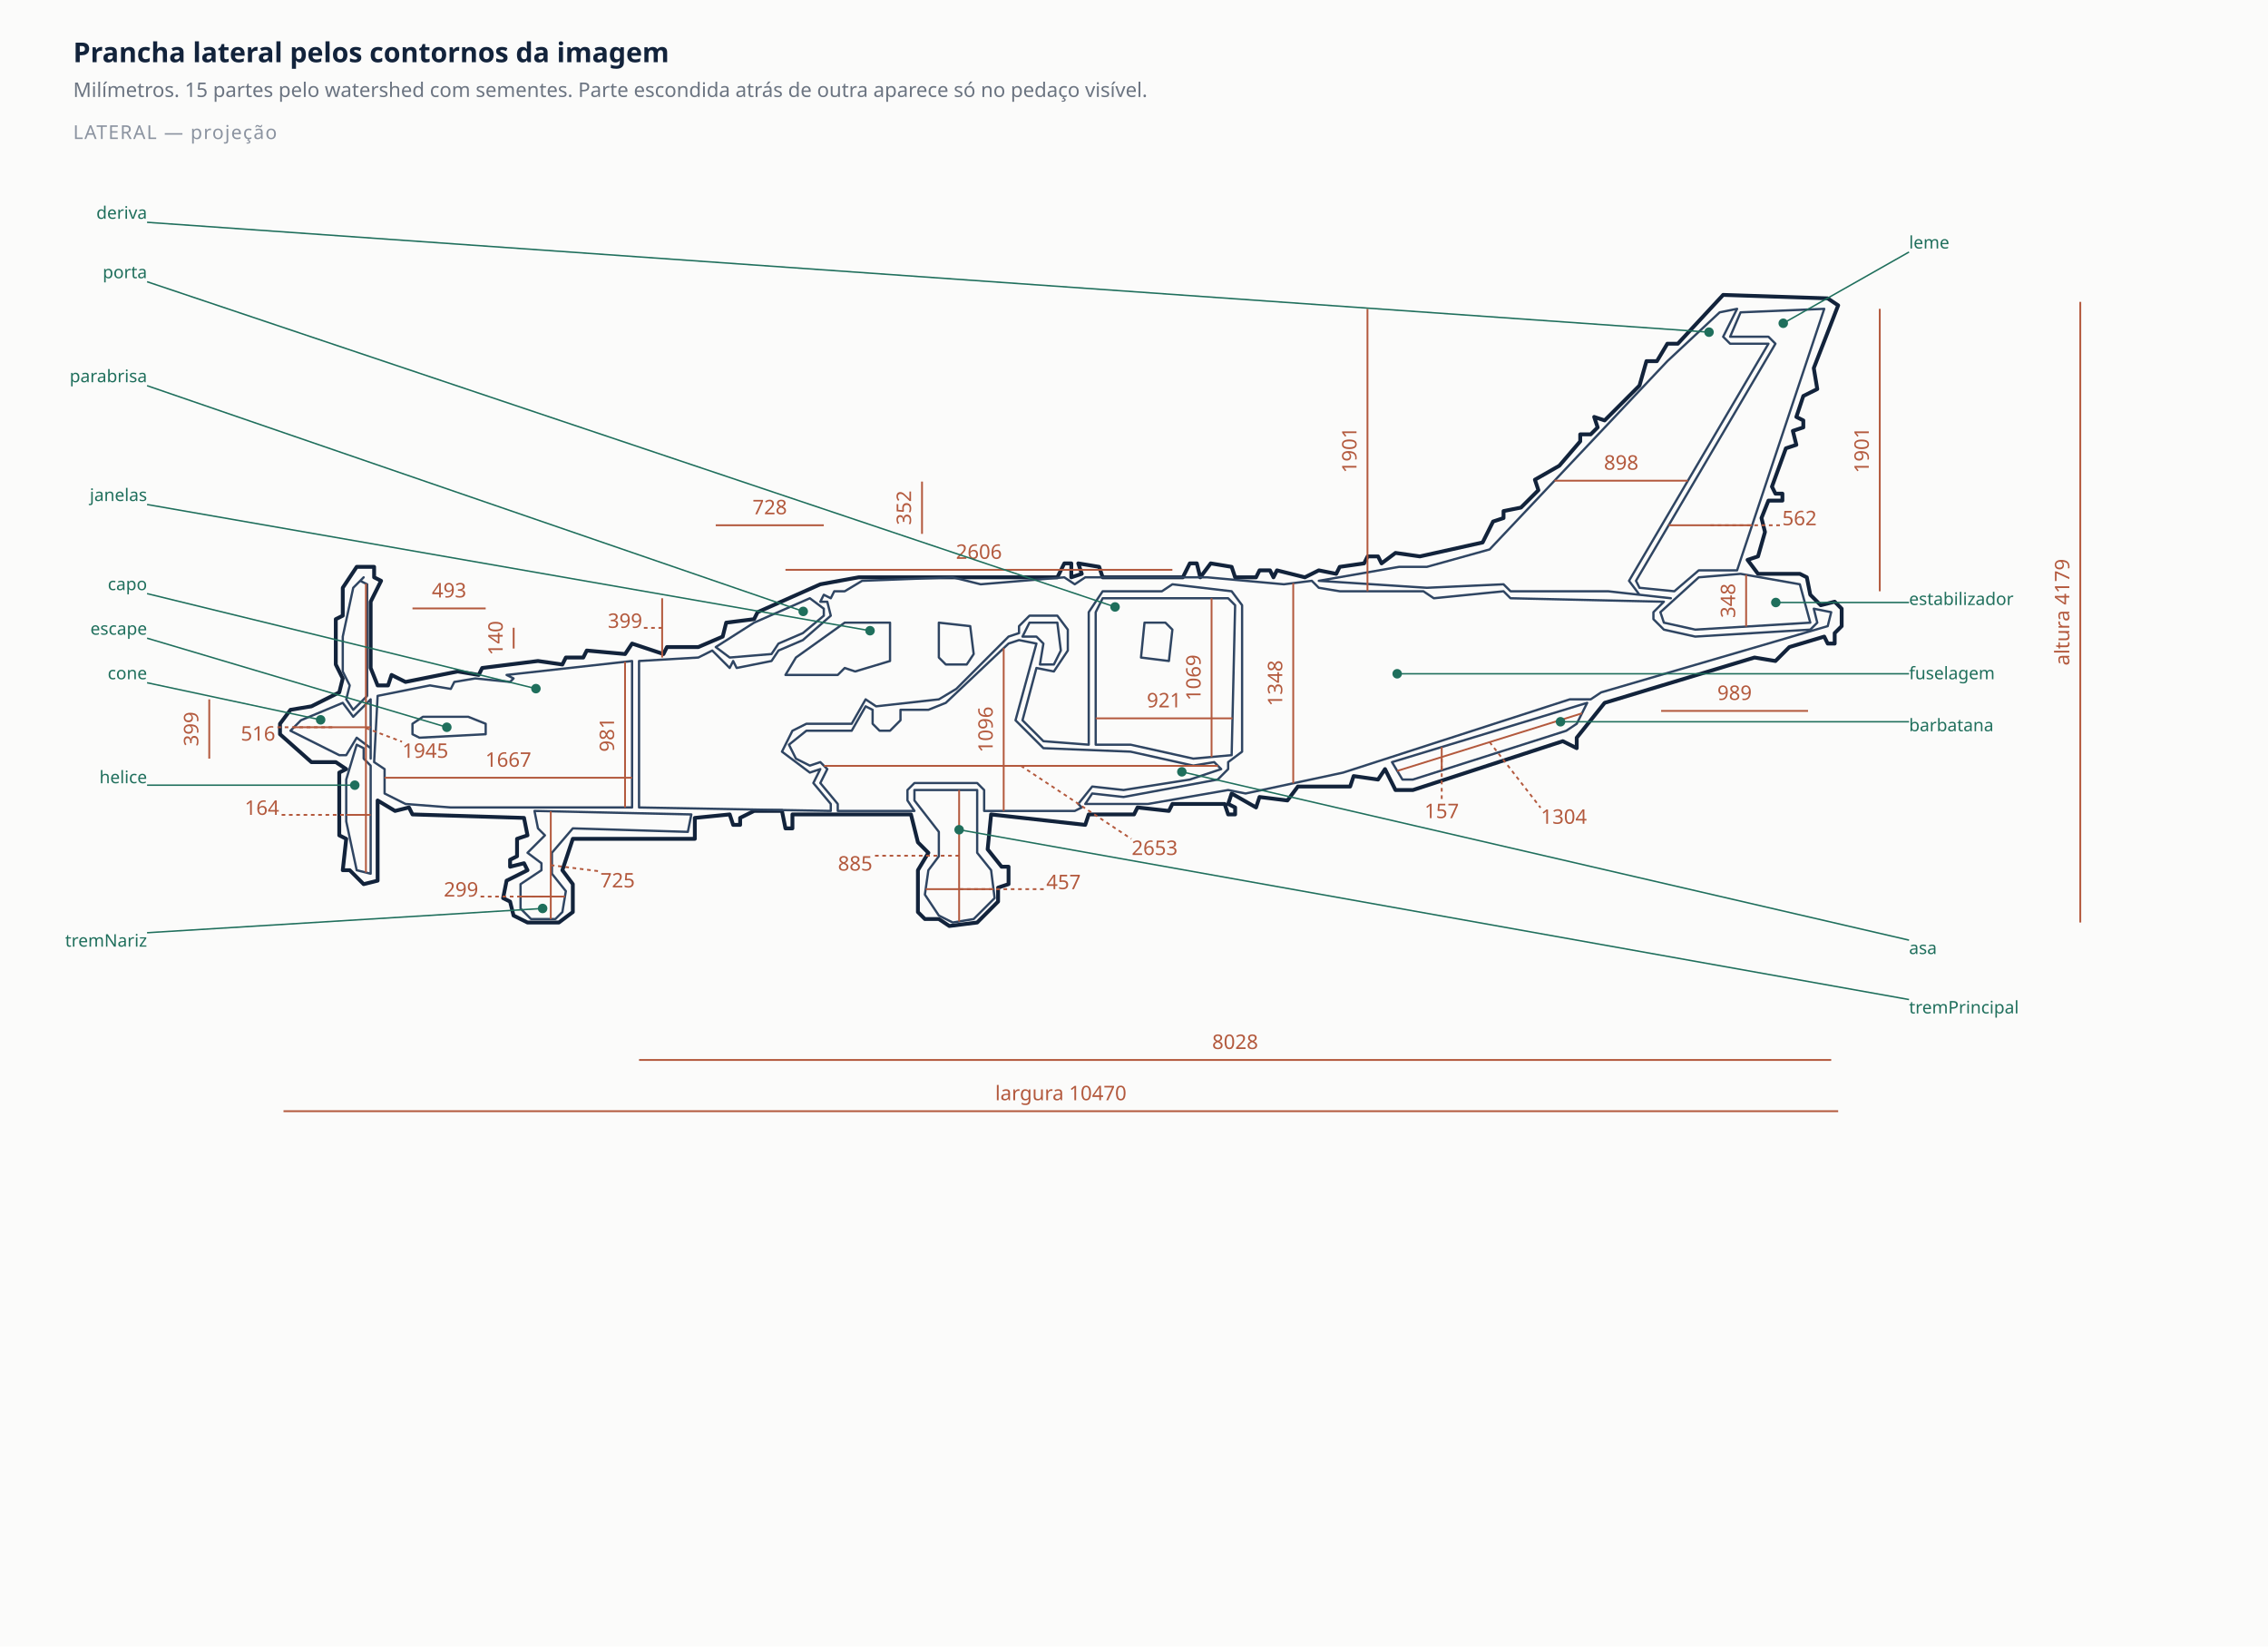
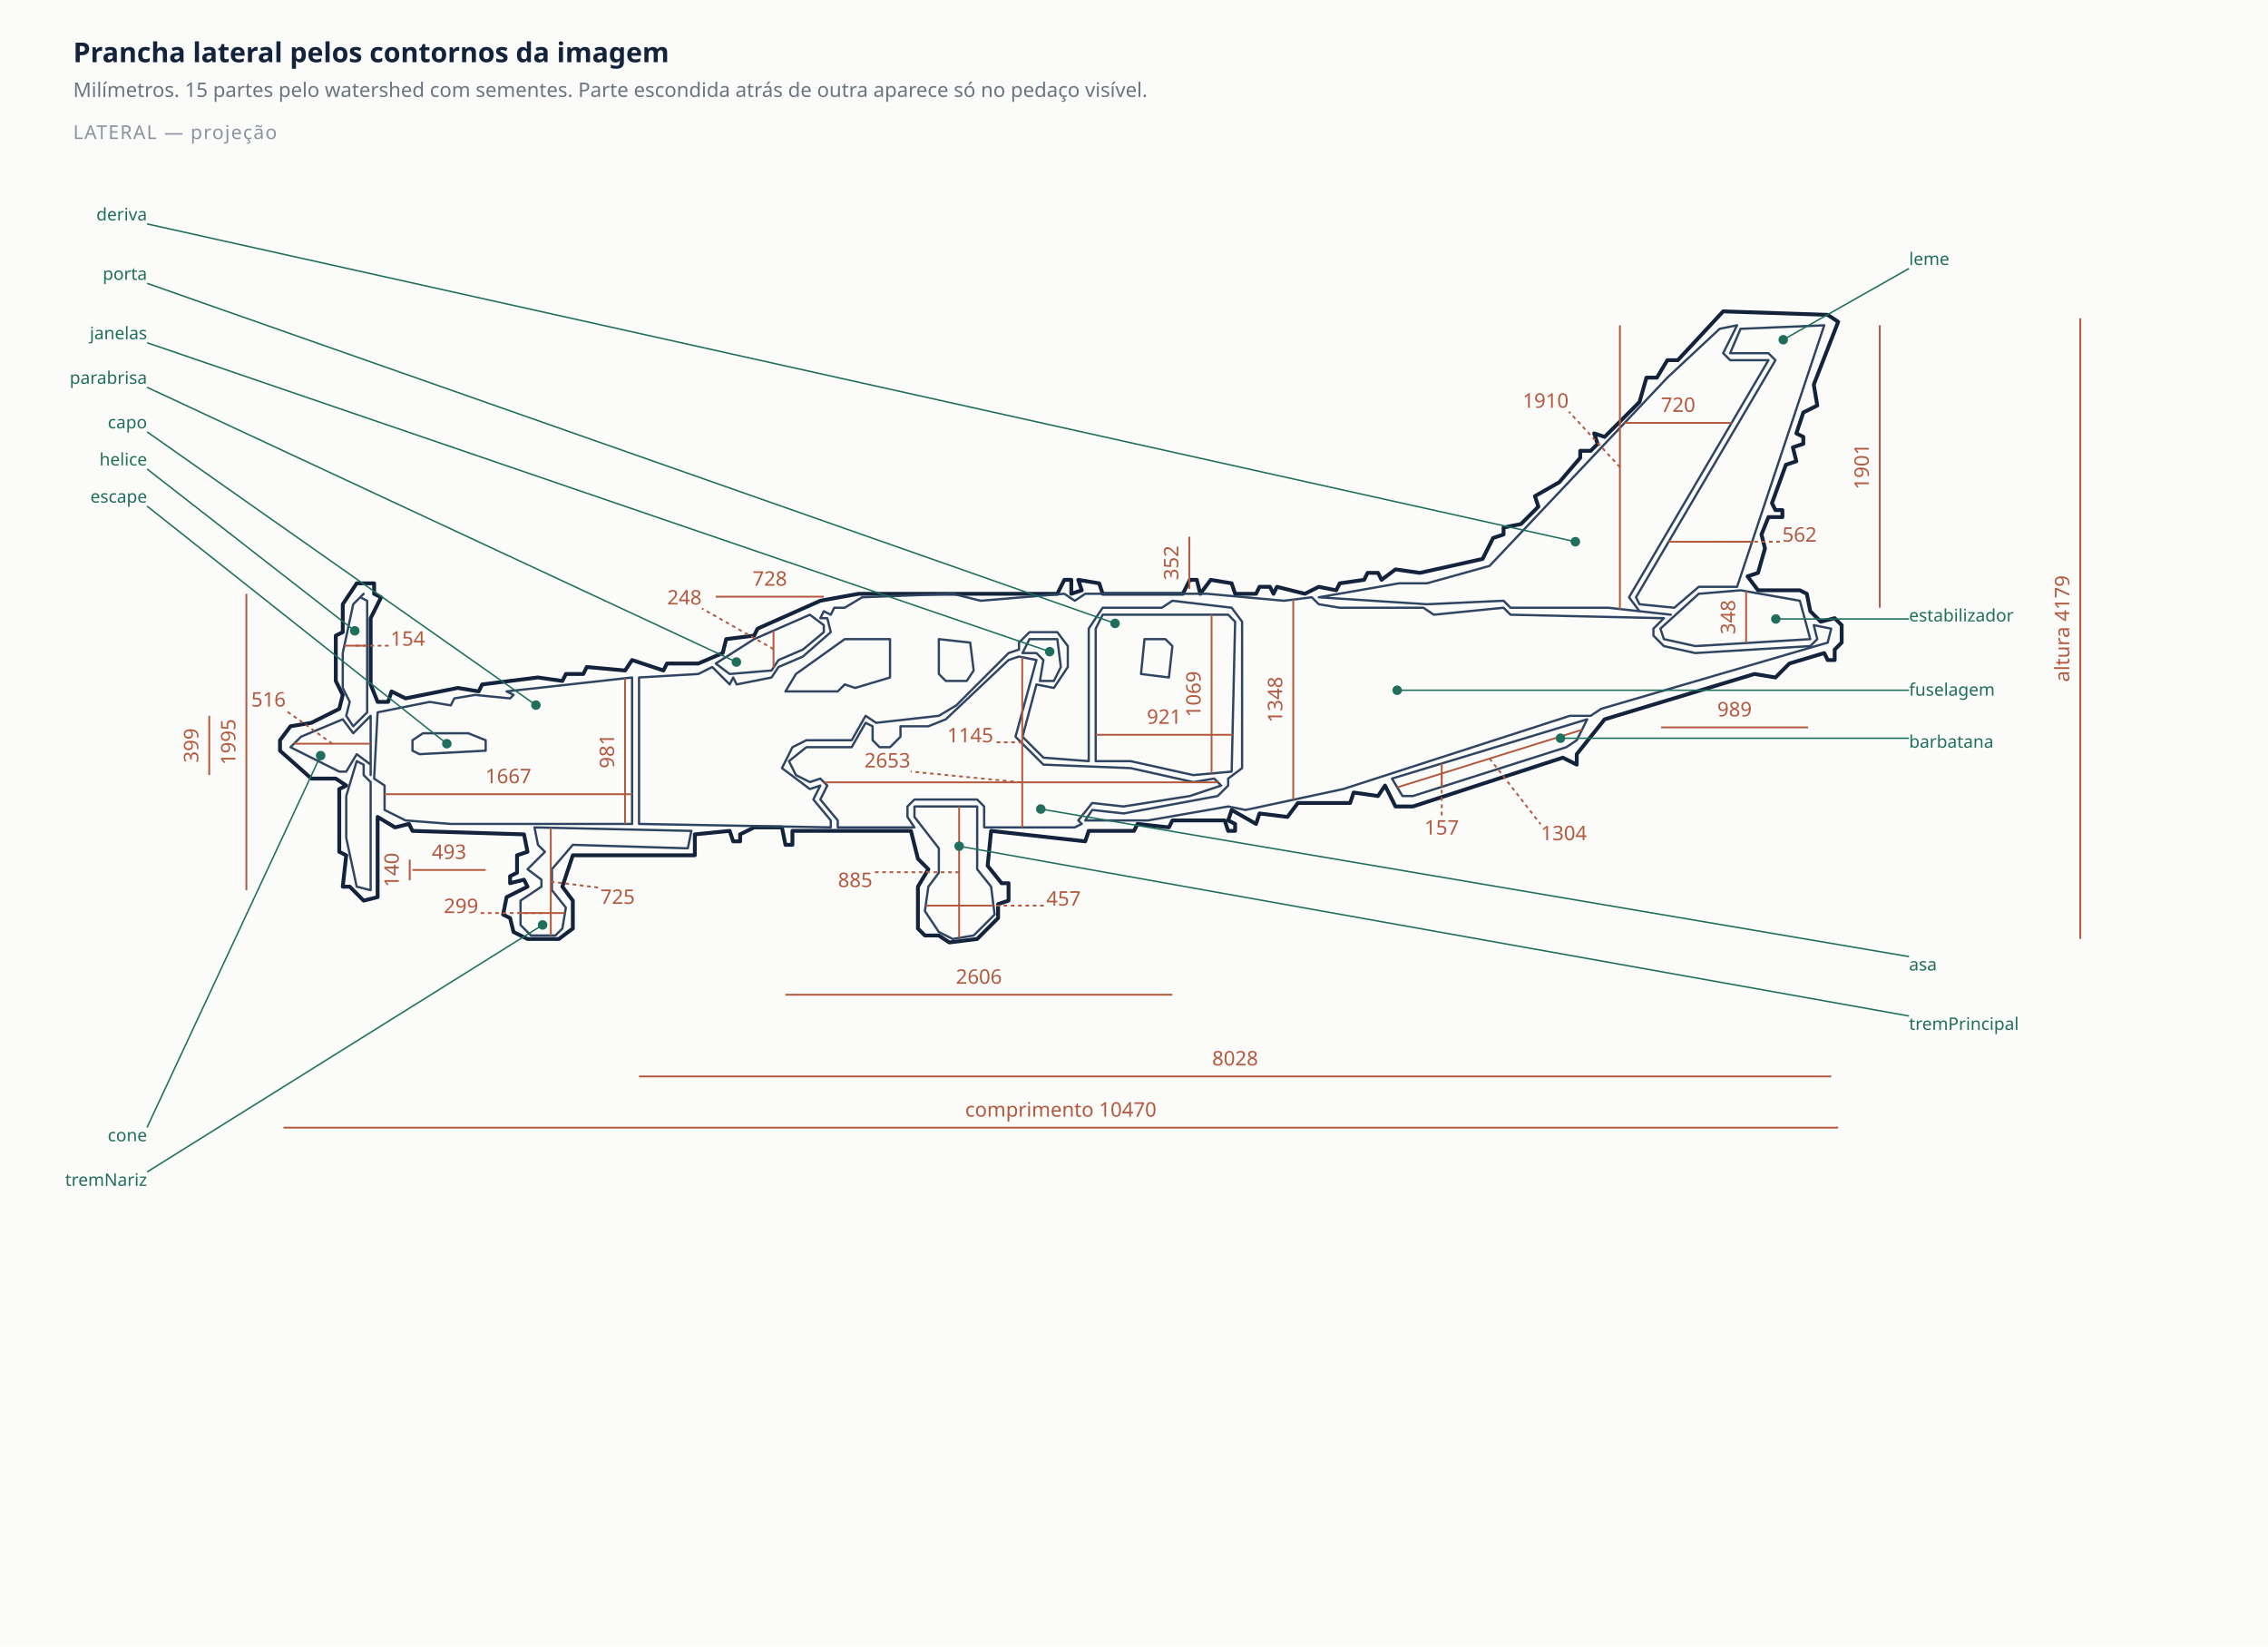
<svg xmlns="http://www.w3.org/2000/svg" viewBox="0 0 1240 900" width="1240" height="900" font-family="ui-sans-serif, system-ui, sans-serif">
  <rect width="1240" height="900" fill="#fbfbfa" />
  <style>
  .contorno{fill:none;stroke:#12233b;stroke-width:2.1;stroke-linejoin:round;stroke-linecap:round}
  .painel{fill:none;stroke:#2f4562;stroke-width:1.25;stroke-linejoin:round;stroke-linecap:round}
  .vidro{fill:none;stroke:#3d6b86;stroke-width:1.35;stroke-linejoin:round}
  .cromo{fill:none;stroke:#8a94a2;stroke-width:1.4;stroke-linejoin:round}
  .roda{fill:none;stroke:#8a94a2;stroke-width:1.6}
  .aro{fill:none;stroke:#c0c6cf;stroke-width:1.1}
  .eixo{fill:none;stroke:#c8ccd2;stroke-width:1;stroke-dasharray:9 4 2 4}
  .carater{fill:none;stroke:#b3593d;stroke-width:1.7;stroke-dasharray:6 3}
  .cota{stroke:#b3593d;stroke-width:1;fill:none}
  .cotat{fill:#b3593d;font-size:11px}
  .lm{fill:#1f6f5c}
  .lmt{fill:#1f6f5c;font-size:9.5px}
  .tit{fill:#12233b;font-size:15px;font-weight:600}
  .sub{fill:#6b7481;font-size:11px}
  .rot{fill:#8b93a0;font-size:10.5px;letter-spacing:.06em}
</style>
  <text x="40" y="34" class="tit">Prancha lateral pelos contornos da imagem</text>
  <text x="40" y="53" class="sub">Milímetros. 15 partes pelo watershed com sementes. Parte escondida atrás de outra aparece só no pedaço visível.</text>
  <text x="40" y="76" class="rot">LATERAL — projeção</text>
-   <path class="contorno" d="M 1005 166.91 L 999.28 163.09 L 942.11 161.19 L 917.33 187.87 L 911.61 187.87 L 905.9 197.4 L 900.18 197.4 L 896.37 210.74 L 877.31 229.8 L 871.59 227.89 L 873.5 233.61 L 869.69 237.42 L 863.97 237.42 L 863.97 241.23 L 852.53 254.57 L 839.19 262.2 L 841.1 267.92 L 831.57 277.44 L 822.04 279.35 L 822.04 283.16 L 816.32 285.07 L 810.61 296.5 L 776.3 304.13 L 762.96 302.22 L 755.34 307.94 L 753.43 304.13 L 747.71 304.13 L 745.81 307.94 L 732.47 309.84 L 730.56 313.65 L 721.03 311.75 L 713.41 315.56 L 698.16 311.75 L 696.26 315.56 L 694.35 311.75 L 688.63 311.75 L 686.73 315.56 L 675.29 315.56 L 673.39 309.84 L 661.95 307.94 L 656.23 315.56 L 654.33 307.94 L 650.52 307.94 L 646.7 315.56 L 602.87 315.56 L 600.96 309.84 L 589.53 307.94 L 591.44 313.65 L 585.72 315.56 L 585.72 307.94 L 581.91 307.94 L 578.09 315.56 L 469.46 315.56 L 448.5 319.37 L 414.19 334.62 L 412.29 338.43 L 397.04 340.34 L 395.13 347.96 L 381.79 353.68 L 364.64 353.68 L 362.74 357.49 L 345.58 351.77 L 341.77 357.49 L 320.81 355.58 L 318.9 359.4 L 309.37 359.4 L 307.47 363.21 L 294.13 361.3 L 263.63 365.11 L 261.73 368.92 L 250.29 367.02 L 221.7 372.74 L 214.08 368.92 L 212.17 374.64 L 206.46 374.64 L 202.65 365.11 L 202.65 328.9 L 208.36 317.47 L 204.55 315.56 L 204.55 309.84 L 195.02 309.84 L 187.4 321.28 L 187.4 336.53 L 183.59 338.43 L 183.59 363.21 L 187.4 370.83 L 185.49 378.45 L 170.25 386.08 L 158.81 387.98 L 153.09 395.61 L 153.09 401.32 L 170.25 416.57 L 183.59 416.57 L 189.3 420.38 L 185.49 422.29 L 185.49 456.59 L 189.3 458.5 L 187.4 475.65 L 191.21 475.65 L 198.83 483.27 L 206.46 481.37 L 206.46 437.53 L 215.99 443.25 L 223.61 441.35 L 225.52 445.16 L 286.5 447.06 L 288.41 456.59 L 282.69 458.5 L 282.69 468.03 L 278.88 469.93 L 278.88 473.75 L 286.5 471.84 L 288.41 475.65 L 276.97 481.37 L 275.07 490.9 L 278.88 492.8 L 280.78 500.43 L 288.41 504.24 L 305.56 504.24 L 313.18 498.52 L 313.18 483.27 L 307.47 475.65 L 313.18 458.5 L 379.89 458.5 L 379.89 447.06 L 398.95 445.16 L 400.85 450.87 L 404.66 450.87 L 404.66 447.06 L 412.29 443.25 L 427.53 443.25 L 429.44 452.78 L 433.25 452.78 L 433.25 445.16 L 498.05 445.16 L 501.86 460.4 L 507.58 466.12 L 501.86 475.65 L 501.86 498.52 L 505.67 502.33 L 513.3 502.33 L 519.01 506.14 L 534.26 504.24 L 545.69 492.8 L 545.69 485.18 L 551.41 483.27 L 551.41 473.75 L 547.6 473.75 L 539.98 464.22 L 541.88 445.16 L 593.34 450.87 L 595.25 445.16 L 620.02 445.16 L 621.93 441.35 L 639.08 443.25 L 640.99 439.44 L 669.57 439.44 L 671.48 445.16 L 675.29 445.16 L 675.29 441.35 L 671.48 439.44 L 673.39 433.72 L 686.73 441.35 L 688.63 435.63 L 703.88 437.53 L 709.6 429.91 L 738.18 429.91 L 740.09 424.19 L 753.43 426.1 L 757.24 420.38 L 762.96 431.82 L 772.49 431.82 L 854.44 405.13 L 862.06 408.95 L 862.06 403.23 L 877.31 384.17 L 959.26 359.4 L 970.7 361.3 L 978.32 353.68 L 997.38 347.96 L 999.28 351.77 L 1003.09 351.77 L 1003.09 346.05 L 1006.91 342.24 L 1006.91 332.71 L 1003.09 328.9 L 995.47 330.81 L 989.75 325.09 L 987.85 315.56 L 984.04 313.65 L 961.17 313.65 L 955.45 306.03 L 961.17 304.13 L 964.98 290.78 L 963.07 283.16 L 966.88 273.63 L 974.51 273.63 L 974.51 269.82 L 970.7 269.82 L 968.79 266.01 L 976.41 245.05 L 982.13 243.14 L 980.22 235.52 L 985.94 233.61 L 985.94 229.8 L 982.13 227.89 L 985.94 216.46 L 993.57 212.65 L 991.66 201.21 L 1005 166.91" />
-   <path class="painel" d="M 667.67 420.38 L 663.86 416.57 L 652.42 418.48 L 618.12 410.85 L 570.47 408.95 L 555.22 393.7 L 566.66 351.77 L 557.13 349.87 L 551.41 351.77 L 517.11 384.17 L 507.58 387.98 L 492.33 387.98 L 492.33 393.7 L 486.61 399.42 L 480.9 399.42 L 477.09 395.61 L 477.09 387.98 L 473.27 386.08 L 465.65 399.42 L 440.87 399.42 L 431.35 407.04 L 435.16 414.66 L 442.78 418.48 L 448.5 416.57 L 452.31 420.38 L 448.5 428 L 458.03 439.44 L 458.03 443.25 L 499.96 443.25 L 496.14 437.53 L 496.14 431.82 L 499.96 428 L 534.26 428 L 538.07 431.82 L 538.07 443.25 L 587.62 443.25 L 591.44 441.35 L 589.53 439.44 L 597.15 429.91 L 614.31 431.82 L 650.52 426.1 L 667.67 420.38" />
-   <path class="painel" d="M 867.78 384.17 L 761.05 416.57 L 766.77 426.1 L 772.49 426.1 L 856.35 399.42 L 862.06 395.61 L 867.78 384.17" />
-   <path class="painel" d="M 345.58 361.3 L 276.97 368.92 L 280.78 370.83 L 278.88 372.74 L 259.82 370.83 L 248.39 372.74 L 246.48 376.55 L 235.05 374.64 L 206.46 380.36 L 204.55 416.57 L 210.27 420.38 L 210.27 433.72 L 221.7 439.44 L 246.48 441.35 L 345.58 441.35 L 345.58 361.3" />
-   <path class="painel" d="M 202.65 382.26 L 193.12 391.79 L 187.4 384.17 L 164.53 393.7 L 158.81 399.42 L 185.49 412.76 L 189.3 412.76 L 195.02 403.23 L 202.65 408.95 L 202.65 414.66 L 202.65 382.26" />
-   <path class="painel" d="M 966.88 187.87 L 945.92 187.87 L 942.11 184.06 L 949.73 168.81 L 940.2 170.72 L 911.61 197.4 L 814.42 300.31 L 780.11 309.84 L 764.87 309.84 L 721.03 317.47 L 780.11 321.28 L 822.04 319.37 L 825.85 323.18 L 879.22 323.18 L 913.52 327 L 896.37 325.09 L 890.65 317.47 L 966.88 187.87" />
-   <path class="painel" d="M 225.52 395.61 L 225.52 401.32 L 229.33 403.23 L 265.54 401.32 L 265.54 395.61 L 256.01 391.79 L 231.23 391.79 L 225.52 395.61" />
-   <path class="painel" d="M 907.8 334.62 L 909.71 340.34 L 926.86 344.15 L 989.75 340.34 L 984.04 319.37 L 951.64 313.65 L 928.77 315.56 L 907.8 334.62" />
-   <path class="painel" d="M 349.39 441.35 L 454.22 443.25 L 454.22 439.44 L 444.69 428 L 448.5 420.38 L 442.78 422.29 L 427.53 410.85 L 433.25 399.42 L 440.87 395.61 L 465.65 395.61 L 473.27 382.26 L 478.99 386.08 L 513.3 382.26 L 522.83 376.55 L 551.41 347.96 L 557.13 346.05 L 557.13 342.24 L 562.85 336.53 L 578.09 336.53 L 583.81 344.15 L 583.81 355.58 L 576.19 367.02 L 566.66 365.11 L 559.04 393.7 L 570.47 405.13 L 595.25 407.04 L 595.25 334.62 L 602.87 323.18 L 635.27 323.18 L 640.99 319.37 L 673.39 323.18 L 679.1 330.81 L 679.1 410.85 L 671.48 416.57 L 671.48 420.38 L 665.76 426.1 L 614.31 435.63 L 597.15 433.72 L 593.34 439.44 L 627.65 439.44 L 671.48 431.82 L 681.01 433.72 L 734.37 422.29 L 858.25 382.26 L 869.69 382.26 L 875.4 378.45 L 999.28 342.24 L 1001.19 334.62 L 991.66 332.71 L 993.57 340.34 L 989.75 344.15 L 926.86 347.96 L 909.71 344.15 L 903.99 338.43 L 903.99 334.62 L 909.71 328.9 L 825.85 327 L 822.04 323.18 L 783.92 327 L 778.21 323.18 L 732.47 323.18 L 721.03 321.28 L 717.22 317.47 L 701.97 319.37 L 660.04 315.56 L 593.34 315.56 L 587.62 319.37 L 581.91 315.56 L 536.17 319.37 L 520.92 315.56 L 471.37 317.47 L 461.84 323.18 L 456.12 323.18 L 454.22 327 L 450.4 325.09 L 448.5 328.9 L 452.31 328.9 L 454.22 336.53 L 438.97 349.87 L 425.63 355.58 L 421.82 361.3 L 402.76 365.11 L 400.85 361.3 L 398.95 365.11 L 389.42 355.58 L 381.79 359.4 L 349.39 361.3 L 349.39 441.35" />
-   <path class="painel" d="M 195.02 407.04 L 189.3 426.1 L 189.3 448.97 L 195.02 475.65 L 202.65 477.56 L 202.65 418.48 L 198.83 414.66 L 198.83 408.95 L 195.02 407.04" />
-   <path class="painel" d="M 198.83 315.56 L 193.12 321.28 L 187.4 347.96 L 187.4 367.02 L 191.21 374.64 L 189.3 382.26 L 193.12 387.98 L 200.74 380.36 L 200.74 319.37 L 196.93 317.47 L 198.83 315.56" />
-   <path class="painel" d="M 486.61 340.34 L 461.84 340.34 L 435.16 359.4 L 429.44 368.92 L 458.03 368.92 L 461.84 365.11 L 467.56 367.02 L 486.61 361.3 L 486.61 340.34" />
-   <path class="painel" d="M 513.3 340.34 L 513.3 359.4 L 517.11 363.21 L 528.54 363.21 L 532.35 357.49 L 530.45 342.24 L 513.3 340.34" />
-   <path class="painel" d="M 625.74 340.34 L 623.83 359.4 L 639.08 361.3 L 640.99 344.15 L 637.17 340.34 L 625.74 340.34" />
-   <path class="painel" d="M 562.85 340.34 L 559.04 347.96 L 566.66 347.96 L 570.47 351.77 L 568.57 363.21 L 576.19 363.21 L 580 355.58 L 578.09 340.34 L 562.85 340.34" />
-   <path class="painel" d="M 997.38 168.81 L 951.64 170.72 L 945.92 184.06 L 966.88 184.06 L 970.7 187.87 L 894.46 317.47 L 896.37 321.28 L 915.43 323.18 L 928.77 311.75 L 949.73 311.75 L 997.38 168.81" />
-   <path class="painel" d="M 450.4 332.71 L 442.78 327 L 412.29 340.34 L 391.32 353.68 L 398.95 359.4 L 421.82 357.49 L 425.63 351.77 L 438.97 346.05 L 450.4 336.53 L 450.4 332.71" />
-   <path class="painel" d="M 602.87 327 L 599.06 334.62 L 599.06 407.04 L 618.12 407.04 L 652.42 414.66 L 673.39 412.76 L 675.29 330.81 L 671.48 327 L 602.87 327" />
-   <path class="painel" d="M 284.6 496.61 L 290.31 502.33 L 303.65 502.33 L 307.47 498.52 L 309.37 487.09 L 301.75 477.56 L 301.75 466.12 L 313.18 452.78 L 376.08 454.69 L 377.98 445.16 L 292.22 443.25 L 294.13 452.78 L 297.94 456.59 L 288.41 466.12 L 296.03 471.84 L 296.03 475.65 L 284.6 483.27 L 284.6 496.61" />
-   <path class="painel" d="M 499.96 431.82 L 499.96 437.53 L 513.3 454.69 L 513.3 468.03 L 507.58 475.65 L 505.67 488.99 L 513.3 500.43 L 520.92 504.24 L 532.35 502.33 L 543.79 490.9 L 541.88 475.65 L 534.26 466.12 L 534.26 431.82 L 499.96 431.82" />
-   <path class="cota" d="M 155 607.37 L 1005 607.37" />
-   <text x="580" y="601.37" class="cotat" text-anchor="middle">largura 10470</text>
-   <path class="cota" d="M 1137.37 504.24 L 1137.37 165" />
-   <text x="1131.37" y="334.62" class="cotat" text-anchor="middle" transform="rotate(-90 1131.37 334.62)">altura 4179</text>
-   <path class="cota" d="M 189.3 445.41 L 202.65 445.41" />
-   <text x="143.21" y="445.41" class="cotat" text-anchor="middle">164</text>
-   <path class="cota" stroke-dasharray="2 2" d="M 195.98 445.41 L 152.78 445.41" />
-   <path class="cota" d="M 200.06 476.91 L 200.06 319.03" />
-   <text x="232.53" y="414.21" class="cotat" text-anchor="middle">1945</text>
-   <path class="cota" stroke-dasharray="2 2" d="M 200.06 397.97 L 219.77 405.41" />
-   <path class="cota" d="M 160.72 397.51 L 202.65 397.51" />
-   <text x="141.09" y="404.82" class="cotat" text-anchor="middle">516</text>
-   <path class="cota" stroke-dasharray="2 2" d="M 181.68 397.51 L 150.66 397.51" />
-   <path class="cota" d="M 114.41 414.66 L 114.41 382.26" />
-   <text x="108.41" y="398.46" class="cotat" text-anchor="middle" transform="rotate(-90 108.41 398.46)">399</text>
-   <path class="cota" d="M 210.27 425.11 L 345.58 425.11" />
-   <text x="277.93" y="419.11" class="cotat" text-anchor="middle">1667</text>
-   <path class="cota" d="M 341.73 441.35 L 341.73 361.73" />
-   <text x="335.73" y="401.54" class="cotat" text-anchor="middle" transform="rotate(-90 335.73 401.54)">981</text>
-   <path class="cota" d="M 225.52 332.56 L 265.54 332.56" />
-   <text x="245.53" y="326.56" class="cotat" text-anchor="middle">493</text>
-   <path class="cota" d="M 280.84 354.48 L 280.84 343.12" />
-   <text x="274.84" y="348.8" class="cotat" text-anchor="middle" transform="rotate(-90 274.84 348.8)">140</text>
-   <path class="cota" d="M 391.32 287.1 L 450.4 287.1" />
-   <text x="420.86" y="281.1" class="cotat" text-anchor="middle">728</text>
-   <path class="cota" d="M 362.02 359.4 L 362.02 327" />
-   <text x="341.73" y="343.2" class="cotat" text-anchor="middle">399</text>
-   <path class="cota" stroke-dasharray="2 2" d="M 362.02 343.2 L 351.3 343.2" />
-   <path class="cota" d="M 429.44 311.46 L 640.99 311.46" />
-   <text x="535.21" y="305.46" class="cotat" text-anchor="middle">2606</text>
-   <path class="cota" d="M 504.1 291.81 L 504.1 263.23" />
-   <text x="498.1" y="277.52" class="cotat" text-anchor="middle" transform="rotate(-90 498.1 277.52)">352</text>
-   <path class="cota" d="M 599.06 392.64 L 673.85 392.64" />
-   <text x="636.46" y="386.64" class="cotat" text-anchor="middle">921</text>
-   <path class="cota" d="M 662.41 413.76 L 662.41 327" />
-   <text x="656.41" y="370.38" class="cotat" text-anchor="middle" transform="rotate(-90 656.41 370.38)">1069</text>
-   <path class="cota" d="M 349.39 579.37 L 1001.19 579.37" />
-   <text x="675.29" y="573.37" class="cotat" text-anchor="middle">8028</text>
-   <path class="cota" d="M 707.06 428.14 L 707.06 318.74" />
-   <text x="701.06" y="373.44" class="cotat" text-anchor="middle" transform="rotate(-90 701.06 373.44)">1348</text>
-   <path class="cota" d="M 450.55 418.62 L 665.91 418.62" />
-   <text x="631.29" y="467.33" class="cotat" text-anchor="middle">2653</text>
-   <path class="cota" stroke-dasharray="2 2" d="M 558.23 418.62 L 618.53 458.53" />
-   <path class="cota" d="M 548.75 443.25 L 548.75 354.29" />
-   <text x="542.75" y="398.77" class="cotat" text-anchor="middle" transform="rotate(-90 542.75 398.77)">1096</text>
-   <path class="cota" d="M 763.89 421.38 L 864.96 389.88" />
-   <text x="855.02" y="450.28" class="cotat" text-anchor="middle">1304</text>
-   <path class="cota" stroke-dasharray="2 2" d="M 814.43 405.63 L 842.26 441.48" />
-   <path class="cota" d="M 788.24 421.09 L 788.24 408.32" />
-   <text x="788.24" y="447.18" class="cotat" text-anchor="middle">157</text>
-   <path class="cota" stroke-dasharray="2 2" d="M 788.24 414.7 L 788.24 438.38" />
-   <path class="cota" d="M 908.2 388.58 L 988.52 388.58" />
-   <text x="948.36" y="382.58" class="cotat" text-anchor="middle">989</text>
-   <path class="cota" d="M 954.67 342.46 L 954.67 314.19" />
-   <text x="948.67" y="328.33" class="cotat" text-anchor="middle" transform="rotate(-90 948.67 328.33)">348</text>
-   <path class="cota" d="M 849.9 262.74 L 922.84 262.74" />
-   <text x="886.37" y="256.74" class="cotat" text-anchor="middle">898</text>
-   <path class="cota" d="M 747.65 323.15 L 747.65 168.81" />
-   <text x="741.65" y="245.98" class="cotat" text-anchor="middle" transform="rotate(-90 741.65 245.98)">1901</text>
-   <path class="cota" d="M 912.33 287.1 L 957.95 287.1" />
-   <text x="983.85" y="287.1" class="cotat" text-anchor="middle">562</text>
-   <path class="cota" stroke-dasharray="2 2" d="M 935.14 287.1 L 974.28 287.1" />
-   <path class="cota" d="M 1027.74 323.18 L 1027.74 168.81" />
-   <text x="1021.74" y="246" class="cotat" text-anchor="middle" transform="rotate(-90 1021.74 246)">1901</text>
-   <path class="cota" d="M 284.6 490.06 L 308.88 490.06" />
-   <text x="252.08" y="490.06" class="cotat" text-anchor="middle">299</text>
-   <path class="cota" stroke-dasharray="2 2" d="M 296.74 490.06 L 261.65 490.06" />
-   <path class="cota" d="M 301.13 502.33 L 301.13 443.45" />
-   <text x="337.67" y="485.07" class="cotat" text-anchor="middle">725</text>
-   <path class="cota" stroke-dasharray="2 2" d="M 301.13 472.89 L 328.1 476.27" />
-   <path class="cota" d="M 506.1 486 L 543.18 486" />
-   <text x="581.47" y="486" class="cotat" text-anchor="middle">457</text>
-   <path class="cota" stroke-dasharray="2 2" d="M 524.64 486 L 571.9 486" />
-   <path class="cota" d="M 524.39 503.66 L 524.39 431.82" />
-   <text x="467.56" y="475.86" class="cotat" text-anchor="middle">885</text>
-   <path class="cota" stroke-dasharray="2 2" d="M 524.39 467.74 L 477.13 467.74" />
-   <circle class="lm" cx="646.17" cy="421.87" r="2.6" />
-   <text class="lmt" x="1043.74" y="521.48">asa</text>
-   <path class="lm" stroke="#1f6f5c" stroke-width="0.8" fill="none" d="M 646.17 421.87 L 1043.74 513.88" />
-   <circle class="lm" cx="853.19" cy="394.51" r="2.6" />
-   <text class="lmt" x="1043.74" y="399.7">barbatana</text>
-   <path class="lm" stroke="#1f6f5c" stroke-width="0.8" fill="none" d="M 853.19 394.51 L 1043.74 394.51" />
-   <circle class="lm" cx="293.01" cy="376.4" r="2.6" />
-   <text class="lmt" x="80.41" y="322.57" text-anchor="end">capo</text>
-   <path class="lm" stroke="#1f6f5c" stroke-width="0.8" fill="none" d="M 293.01 376.4 L 80.41 324.47" />
-   <circle class="lm" cx="175.3" cy="393.45" r="2.6" />
-   <text class="lmt" x="80.41" y="371.28" text-anchor="end">cone</text>
-   <path class="lm" stroke="#1f6f5c" stroke-width="0.8" fill="none" d="M 175.3 393.45 L 80.41 373.18" />
-   <circle class="lm" cx="934.38" cy="181.56" r="2.6" />
-   <text class="lmt" x="80.41" y="119.61" text-anchor="end">deriva</text>
-   <path class="lm" stroke="#1f6f5c" stroke-width="0.8" fill="none" d="M 934.38 181.56 L 80.41 121.51" />
-   <circle class="lm" cx="244.3" cy="397.51" r="2.6" />
-   <text class="lmt" x="80.41" y="346.93" text-anchor="end">escape</text>
-   <path class="lm" stroke="#1f6f5c" stroke-width="0.8" fill="none" d="M 244.3 397.51 L 80.41 348.83" />
-   <circle class="lm" cx="970.91" cy="329.32" r="2.6" />
-   <text class="lmt" x="1043.74" y="330.69">estabilizador</text>
-   <path class="lm" stroke="#1f6f5c" stroke-width="0.8" fill="none" d="M 970.91 329.32 L 1043.74 329.32" />
-   <circle class="lm" cx="763.89" cy="368.28" r="2.6" />
-   <text class="lmt" x="1043.74" y="371.28">fuselagem</text>
-   <path class="lm" stroke="#1f6f5c" stroke-width="0.8" fill="none" d="M 763.89 368.28 L 1043.74 368.28" />
-   <circle class="lm" cx="193.97" cy="429.17" r="2.6" />
-   <text class="lmt" x="80.41" y="428.11" text-anchor="end">helice</text>
-   <path class="lm" stroke="#1f6f5c" stroke-width="0.8" fill="none" d="M 193.97 429.17 L 80.41 429.17" />
-   <circle class="lm" cx="475.68" cy="344.74" r="2.6" />
-   <text class="lmt" x="80.41" y="273.86" text-anchor="end">janelas</text>
-   <path class="lm" stroke="#1f6f5c" stroke-width="0.8" fill="none" d="M 475.68 344.74 L 80.41 275.76" />
-   <circle class="lm" cx="974.97" cy="176.69" r="2.6" />
-   <text class="lmt" x="1043.74" y="135.85">leme</text>
-   <path class="lm" stroke="#1f6f5c" stroke-width="0.8" fill="none" d="M 974.97 176.69 L 1043.74 137.75" />
-   <circle class="lm" cx="439.15" cy="334.19" r="2.6" />
-   <text class="lmt" x="80.41" y="208.91" text-anchor="end">parabrisa</text>
-   <path class="lm" stroke="#1f6f5c" stroke-width="0.8" fill="none" d="M 439.15 334.19 L 80.41 210.81" />
-   <circle class="lm" cx="609.64" cy="331.75" r="2.6" />
-   <text class="lmt" x="80.41" y="152.09" text-anchor="end">porta</text>
-   <path class="lm" stroke="#1f6f5c" stroke-width="0.8" fill="none" d="M 609.64 331.75 L 80.41 153.99" />
-   <circle class="lm" cx="296.67" cy="496.56" r="2.6" />
-   <text class="lmt" x="80.41" y="517.42" text-anchor="end">tremNariz</text>
-   <path class="lm" stroke="#1f6f5c" stroke-width="0.8" fill="none" d="M 296.67 496.56 L 80.41 509.82" />
-   <circle class="lm" cx="524.39" cy="453.53" r="2.6" />
-   <text class="lmt" x="1043.74" y="553.95">tremPrincipal</text>
-   <path class="lm" stroke="#1f6f5c" stroke-width="0.8" fill="none" d="M 524.39 453.53 L 1043.74 546.35" />
+   <path class="contorno" d="M 1005 175.91 L 999.28 172.09 L 942.11 170.19 L 917.33 196.87 L 911.61 196.87 L 905.9 206.4 L 900.18 206.4 L 896.37 219.74 L 877.31 238.8 L 871.59 236.89 L 873.5 242.61 L 869.69 246.42 L 863.97 246.42 L 863.97 250.23 L 852.53 263.57 L 839.19 271.2 L 841.1 276.92 L 831.57 286.44 L 822.04 288.35 L 822.04 292.16 L 816.32 294.07 L 810.61 305.5 L 776.3 313.13 L 762.96 311.22 L 755.34 316.94 L 753.43 313.13 L 747.71 313.13 L 745.81 316.94 L 732.47 318.84 L 730.56 322.65 L 721.03 320.75 L 713.41 324.56 L 698.16 320.75 L 696.26 324.56 L 694.35 320.75 L 688.63 320.75 L 686.73 324.56 L 675.29 324.56 L 673.39 318.84 L 661.95 316.94 L 656.23 324.56 L 654.33 316.94 L 650.52 316.94 L 646.7 324.56 L 602.87 324.56 L 600.96 318.84 L 589.53 316.94 L 591.44 322.65 L 585.72 324.56 L 585.72 316.94 L 581.91 316.94 L 578.09 324.56 L 469.46 324.56 L 448.5 328.37 L 414.19 343.62 L 412.29 347.43 L 397.04 349.34 L 395.13 356.96 L 381.79 362.68 L 364.64 362.68 L 362.74 366.49 L 345.58 360.77 L 341.77 366.49 L 320.81 364.58 L 318.9 368.4 L 309.37 368.4 L 307.47 372.21 L 294.13 370.3 L 263.63 374.11 L 261.73 377.92 L 250.29 376.02 L 221.7 381.74 L 214.08 377.92 L 212.17 383.64 L 206.46 383.64 L 202.65 374.11 L 202.65 337.9 L 208.36 326.47 L 204.55 324.56 L 204.55 318.84 L 195.02 318.84 L 187.4 330.28 L 187.4 345.53 L 183.59 347.43 L 183.59 372.21 L 187.4 379.83 L 185.49 387.45 L 170.25 395.08 L 158.81 396.98 L 153.09 404.61 L 153.09 410.32 L 170.25 425.57 L 183.59 425.57 L 189.3 429.38 L 185.49 431.29 L 185.49 465.59 L 189.3 467.5 L 187.4 484.65 L 191.21 484.65 L 198.83 492.27 L 206.46 490.37 L 206.46 446.53 L 215.99 452.25 L 223.61 450.35 L 225.52 454.16 L 286.5 456.06 L 288.41 465.59 L 282.69 467.5 L 282.69 477.03 L 278.88 478.93 L 278.88 482.75 L 286.5 480.84 L 288.41 484.65 L 276.97 490.37 L 275.07 499.9 L 278.88 501.8 L 280.78 509.43 L 288.41 513.24 L 305.56 513.24 L 313.18 507.52 L 313.18 492.27 L 307.47 484.65 L 313.18 467.5 L 379.89 467.5 L 379.89 456.06 L 398.95 454.16 L 400.85 459.87 L 404.66 459.87 L 404.66 456.06 L 412.29 452.25 L 427.53 452.25 L 429.44 461.78 L 433.25 461.78 L 433.25 454.16 L 498.05 454.16 L 501.86 469.4 L 507.58 475.12 L 501.86 484.65 L 501.86 507.52 L 505.67 511.33 L 513.3 511.33 L 519.01 515.14 L 534.26 513.24 L 545.69 501.8 L 545.69 494.18 L 551.41 492.27 L 551.41 482.75 L 547.6 482.75 L 539.98 473.22 L 541.88 454.16 L 593.34 459.87 L 595.25 454.16 L 620.02 454.16 L 621.93 450.35 L 639.08 452.25 L 640.99 448.44 L 669.57 448.44 L 671.48 454.16 L 675.29 454.16 L 675.29 450.35 L 671.48 448.44 L 673.39 442.72 L 686.73 450.35 L 688.63 444.63 L 703.88 446.53 L 709.6 438.91 L 738.18 438.91 L 740.09 433.19 L 753.43 435.1 L 757.24 429.38 L 762.96 440.82 L 772.49 440.82 L 854.44 414.13 L 862.06 417.95 L 862.06 412.23 L 877.31 393.17 L 959.26 368.4 L 970.7 370.3 L 978.32 362.68 L 997.38 356.96 L 999.28 360.77 L 1003.09 360.77 L 1003.09 355.05 L 1006.91 351.24 L 1006.91 341.71 L 1003.09 337.9 L 995.47 339.81 L 989.75 334.09 L 987.85 324.56 L 984.04 322.65 L 961.17 322.65 L 955.45 315.03 L 961.17 313.13 L 964.98 299.78 L 963.07 292.16 L 966.88 282.63 L 974.51 282.63 L 974.51 278.82 L 970.7 278.82 L 968.79 275.01 L 976.41 254.05 L 982.13 252.14 L 980.22 244.52 L 985.94 242.61 L 985.94 238.8 L 982.13 236.89 L 985.94 225.46 L 993.57 221.65 L 991.66 210.21 L 1005 175.91" />
+   <path class="painel" d="M 667.67 429.38 L 663.86 425.57 L 652.42 427.48 L 618.12 419.85 L 570.47 417.95 L 555.22 402.7 L 566.66 360.77 L 557.13 358.87 L 551.41 360.77 L 517.11 393.17 L 507.58 396.98 L 492.33 396.98 L 492.33 402.7 L 486.61 408.42 L 480.9 408.42 L 477.09 404.61 L 477.09 396.98 L 473.27 395.08 L 465.65 408.42 L 440.87 408.42 L 431.35 416.04 L 435.16 423.66 L 442.78 427.48 L 448.5 425.57 L 452.31 429.38 L 448.5 437 L 458.03 448.44 L 458.03 452.25 L 499.96 452.25 L 496.14 446.53 L 496.14 440.82 L 499.96 437 L 534.26 437 L 538.07 440.82 L 538.07 452.25 L 587.62 452.25 L 591.44 450.35 L 589.53 448.44 L 597.15 438.91 L 614.31 440.82 L 650.52 435.1 L 667.67 429.38" />
+   <path class="painel" d="M 867.78 393.17 L 761.05 425.57 L 766.77 435.1 L 772.49 435.1 L 856.35 408.42 L 862.06 404.61 L 867.78 393.17" />
+   <path class="painel" d="M 345.58 370.3 L 276.97 377.92 L 280.78 379.83 L 278.88 381.74 L 259.82 379.83 L 248.39 381.74 L 246.48 385.55 L 235.05 383.64 L 206.46 389.36 L 204.55 425.57 L 210.27 429.38 L 210.27 442.72 L 221.7 448.44 L 246.48 450.35 L 345.58 450.35 L 345.58 370.3" />
+   <path class="painel" d="M 202.65 391.26 L 193.12 400.79 L 187.4 393.17 L 164.53 402.7 L 158.81 408.42 L 185.49 421.76 L 189.3 421.76 L 195.02 412.23 L 202.65 417.95 L 202.65 423.66 L 202.65 391.26" />
+   <path class="painel" d="M 966.88 196.87 L 945.92 196.87 L 942.11 193.06 L 949.73 177.81 L 940.2 179.72 L 911.61 206.4 L 814.42 309.31 L 780.11 318.84 L 764.87 318.84 L 721.03 326.47 L 780.11 330.28 L 822.04 328.37 L 825.85 332.18 L 879.22 332.18 L 913.52 336 L 896.37 334.09 L 890.65 326.47 L 966.88 196.87" />
+   <path class="painel" d="M 225.52 404.61 L 225.52 410.32 L 229.33 412.23 L 265.54 410.32 L 265.54 404.61 L 256.01 400.79 L 231.23 400.79 L 225.52 404.61" />
+   <path class="painel" d="M 907.8 343.62 L 909.71 349.34 L 926.86 353.15 L 989.75 349.34 L 984.04 328.37 L 951.64 322.65 L 928.77 324.56 L 907.8 343.62" />
+   <path class="painel" d="M 349.39 450.35 L 454.22 452.25 L 454.22 448.44 L 444.69 437 L 448.5 429.38 L 442.78 431.29 L 427.53 419.85 L 433.25 408.42 L 440.87 404.61 L 465.65 404.61 L 473.27 391.26 L 478.99 395.08 L 513.3 391.26 L 522.83 385.55 L 551.41 356.96 L 557.13 355.05 L 557.13 351.24 L 562.85 345.53 L 578.09 345.53 L 583.81 353.15 L 583.81 364.58 L 576.19 376.02 L 566.66 374.11 L 559.04 402.7 L 570.47 414.13 L 595.25 416.04 L 595.25 343.62 L 602.87 332.18 L 635.27 332.18 L 640.99 328.37 L 673.39 332.18 L 679.1 339.81 L 679.1 419.85 L 671.48 425.57 L 671.48 429.38 L 665.76 435.1 L 614.31 444.63 L 597.15 442.72 L 593.34 448.44 L 627.65 448.44 L 671.48 440.82 L 681.01 442.72 L 734.37 431.29 L 858.25 391.26 L 869.69 391.26 L 875.4 387.45 L 999.28 351.24 L 1001.19 343.62 L 991.66 341.71 L 993.57 349.34 L 989.75 353.15 L 926.86 356.96 L 909.71 353.15 L 903.99 347.43 L 903.99 343.62 L 909.71 337.9 L 825.85 336 L 822.04 332.18 L 783.92 336 L 778.21 332.18 L 732.47 332.18 L 721.03 330.28 L 717.22 326.47 L 701.97 328.37 L 660.04 324.56 L 593.34 324.56 L 587.62 328.37 L 581.91 324.56 L 536.17 328.37 L 520.92 324.56 L 471.37 326.47 L 461.84 332.18 L 456.12 332.18 L 454.22 336 L 450.4 334.09 L 448.5 337.9 L 452.31 337.9 L 454.22 345.53 L 438.97 358.87 L 425.63 364.58 L 421.82 370.3 L 402.76 374.11 L 400.85 370.3 L 398.95 374.11 L 389.42 364.58 L 381.79 368.4 L 349.39 370.3 L 349.39 450.35" />
+   <path class="painel" d="M 195.02 416.04 L 189.3 435.1 L 189.3 457.97 L 195.02 484.65 L 202.65 486.56 L 202.65 427.48 L 198.83 423.66 L 198.83 417.95 L 195.02 416.04" />
+   <path class="painel" d="M 198.83 324.56 L 193.12 330.28 L 187.4 356.96 L 187.4 376.02 L 191.21 383.64 L 189.3 391.26 L 193.12 396.98 L 200.74 389.36 L 200.74 328.37 L 196.93 326.47 L 198.83 324.56" />
+   <path class="painel" d="M 486.61 349.34 L 461.84 349.34 L 435.16 368.4 L 429.44 377.92 L 458.03 377.92 L 461.84 374.11 L 467.56 376.02 L 486.61 370.3 L 486.61 349.34" />
+   <path class="painel" d="M 513.3 349.34 L 513.3 368.4 L 517.11 372.21 L 528.54 372.21 L 532.35 366.49 L 530.45 351.24 L 513.3 349.34" />
+   <path class="painel" d="M 625.74 349.34 L 623.83 368.4 L 639.08 370.3 L 640.99 353.15 L 637.17 349.34 L 625.74 349.34" />
+   <path class="painel" d="M 562.85 349.34 L 559.04 356.96 L 566.66 356.96 L 570.47 360.77 L 568.57 372.21 L 576.19 372.21 L 580 364.58 L 578.09 349.34 L 562.85 349.34" />
+   <path class="painel" d="M 997.38 177.81 L 951.64 179.72 L 945.92 193.06 L 966.88 193.06 L 970.7 196.87 L 894.46 326.47 L 896.37 330.28 L 915.43 332.18 L 928.77 320.75 L 949.73 320.75 L 997.38 177.81" />
+   <path class="painel" d="M 450.4 341.71 L 442.78 336 L 412.29 349.34 L 391.32 362.68 L 398.95 368.4 L 421.82 366.49 L 425.63 360.77 L 438.97 355.05 L 450.4 345.53 L 450.4 341.71" />
+   <path class="painel" d="M 602.87 336 L 599.06 343.62 L 599.06 416.04 L 618.12 416.04 L 652.42 423.66 L 673.39 421.76 L 675.29 339.81 L 671.48 336 L 602.87 336" />
+   <path class="painel" d="M 284.6 505.61 L 290.31 511.33 L 303.65 511.33 L 307.47 507.52 L 309.37 496.09 L 301.75 486.56 L 301.75 475.12 L 313.18 461.78 L 376.08 463.69 L 377.98 454.16 L 292.22 452.25 L 294.13 461.78 L 297.94 465.59 L 288.41 475.12 L 296.03 480.84 L 296.03 484.65 L 284.6 492.27 L 284.6 505.61" />
+   <path class="painel" d="M 499.96 440.82 L 499.96 446.53 L 513.3 463.69 L 513.3 477.03 L 507.58 484.65 L 505.67 497.99 L 513.3 509.43 L 520.92 513.24 L 532.35 511.33 L 543.79 499.9 L 541.88 484.65 L 534.26 475.12 L 534.26 440.82 L 499.96 440.82" />
+   <path class="cota" d="M 155 616.37 L 1005 616.37" />
+   <text x="580" y="610.37" class="cotat" text-anchor="middle">comprimento 10470</text>
+   <path class="cota" d="M 1137.37 513.24 L 1137.37 174" />
+   <text x="1131.37" y="343.62" class="cotat" text-anchor="middle" transform="rotate(-90 1131.37 343.62)">altura 4179</text>
+   <path class="cota" d="M 188.26 352.93 L 200.74 352.93" />
+   <text x="222.92" y="352.93" class="cotat" text-anchor="middle">154</text>
+   <path class="cota" stroke-dasharray="2 2" d="M 194.5 352.93 L 213.35 352.93" />
+   <path class="cota" d="M 134.7 486.56 L 134.7 324.56" />
+   <text x="128.7" y="405.56" class="cotat" text-anchor="middle" transform="rotate(-90 128.7 405.56)">1995</text>
+   <path class="cota" d="M 160.72 406.51 L 202.65 406.51" />
+   <text x="146.77" y="386.22" class="cotat" text-anchor="middle">516</text>
+   <path class="cota" stroke-dasharray="2 2" d="M 181.68 406.51 L 156.34 388.42" />
+   <path class="cota" d="M 114.41 423.66 L 114.41 391.26" />
+   <text x="108.41" y="407.46" class="cotat" text-anchor="middle" transform="rotate(-90 108.41 407.46)">399</text>
+   <path class="cota" d="M 210.27 434.11 L 345.58 434.11" />
+   <text x="277.93" y="428.11" class="cotat" text-anchor="middle">1667</text>
+   <path class="cota" d="M 341.73 450.35 L 341.73 370.73" />
+   <text x="335.73" y="410.54" class="cotat" text-anchor="middle" transform="rotate(-90 335.73 410.54)">981</text>
+   <path class="cota" d="M 225.52 475.52 L 265.54 475.52" />
+   <text x="245.53" y="469.52" class="cotat" text-anchor="middle">493</text>
+   <path class="cota" d="M 224.01 481.2 L 224.01 469.84" />
+   <text x="218.01" y="475.52" class="cotat" text-anchor="middle" transform="rotate(-90 218.01 475.52)">140</text>
+   <path class="cota" d="M 391.32 326.14 L 450.4 326.14" />
+   <text x="420.86" y="320.14" class="cotat" text-anchor="middle">728</text>
+   <path class="cota" d="M 422.91 364.85 L 422.91 344.69" />
+   <text x="374.2" y="330.41" class="cotat" text-anchor="middle">248</text>
+   <path class="cota" stroke-dasharray="2 2" d="M 422.91 354.77 L 383.77 332.61" />
+   <path class="cota" d="M 429.44 543.71 L 640.99 543.71" />
+   <text x="535.21" y="537.71" class="cotat" text-anchor="middle">2606</text>
+   <path class="cota" d="M 650.23 321.92 L 650.23 293.34" />
+   <text x="644.23" y="307.63" class="cotat" text-anchor="middle" transform="rotate(-90 644.23 307.63)">352</text>
+   <path class="cota" d="M 599.06 401.64 L 673.85 401.64" />
+   <text x="636.46" y="395.64" class="cotat" text-anchor="middle">921</text>
+   <path class="cota" d="M 662.41 422.76 L 662.41 336" />
+   <text x="656.41" y="379.38" class="cotat" text-anchor="middle" transform="rotate(-90 656.41 379.38)">1069</text>
+   <path class="cota" d="M 349.39 588.37 L 1001.19 588.37" />
+   <text x="675.29" y="582.37" class="cotat" text-anchor="middle">8028</text>
+   <path class="cota" d="M 707.06 437.14 L 707.06 327.74" />
+   <text x="701.06" y="382.44" class="cotat" text-anchor="middle" transform="rotate(-90 701.06 382.44)">1348</text>
+   <path class="cota" d="M 450.55 427.62 L 665.91 427.62" />
+   <text x="485.16" y="419.5" class="cotat" text-anchor="middle">2653</text>
+   <path class="cota" stroke-dasharray="2 2" d="M 558.23 427.62 L 497.92 421.7" />
+   <path class="cota" d="M 558.9 452.22 L 558.9 359.26" />
+   <text x="530.48" y="405.74" class="cotat" text-anchor="middle">1145</text>
+   <path class="cota" stroke-dasharray="2 2" d="M 558.9 405.74 L 543.24 405.74" />
+   <path class="cota" d="M 763.89 430.38 L 864.96 398.88" />
+   <text x="855.02" y="459.28" class="cotat" text-anchor="middle">1304</text>
+   <path class="cota" stroke-dasharray="2 2" d="M 814.43 414.63 L 842.26 450.48" />
+   <path class="cota" d="M 788.24 430.09 L 788.24 417.32" />
+   <text x="788.24" y="456.18" class="cotat" text-anchor="middle">157</text>
+   <path class="cota" stroke-dasharray="2 2" d="M 788.24 423.7 L 788.24 447.38" />
+   <path class="cota" d="M 908.2 397.58 L 988.52 397.58" />
+   <text x="948.36" y="391.58" class="cotat" text-anchor="middle">989</text>
+   <path class="cota" d="M 954.67 351.46 L 954.67 323.19" />
+   <text x="948.67" y="337.33" class="cotat" text-anchor="middle" transform="rotate(-90 948.67 337.33)">348</text>
+   <path class="cota" d="M 888.24 231.15 L 946.72 231.15" />
+   <text x="917.48" y="225.15" class="cotat" text-anchor="middle">720</text>
+   <path class="cota" d="M 885.67 332.88 L 885.67 177.81" />
+   <text x="845.07" y="222.87" class="cotat" text-anchor="middle">1910</text>
+   <path class="cota" stroke-dasharray="2 2" d="M 885.67 255.34 L 857.83 225.07" />
+   <path class="cota" d="M 912.33 296.1 L 957.95 296.1" />
+   <text x="983.85" y="296.1" class="cotat" text-anchor="middle">562</text>
+   <path class="cota" stroke-dasharray="2 2" d="M 935.14 296.1 L 974.28 296.1" />
+   <path class="cota" d="M 1027.74 332.18 L 1027.74 177.81" />
+   <text x="1021.74" y="255" class="cotat" text-anchor="middle" transform="rotate(-90 1021.74 255)">1901</text>
+   <path class="cota" d="M 284.6 499.06 L 308.88 499.06" />
+   <text x="252.08" y="499.06" class="cotat" text-anchor="middle">299</text>
+   <path class="cota" stroke-dasharray="2 2" d="M 296.74 499.06 L 261.65 499.06" />
+   <path class="cota" d="M 301.13 511.33 L 301.13 452.45" />
+   <text x="337.67" y="494.07" class="cotat" text-anchor="middle">725</text>
+   <path class="cota" stroke-dasharray="2 2" d="M 301.13 481.89 L 328.1 485.27" />
+   <path class="cota" d="M 506.1 495 L 543.18 495" />
+   <text x="581.47" y="495" class="cotat" text-anchor="middle">457</text>
+   <path class="cota" stroke-dasharray="2 2" d="M 524.64 495 L 571.9 495" />
+   <path class="cota" d="M 524.39 512.66 L 524.39 440.82" />
+   <text x="467.56" y="484.86" class="cotat" text-anchor="middle">885</text>
+   <path class="cota" stroke-dasharray="2 2" d="M 524.39 476.74 L 477.13 476.74" />
+   <circle class="lm" cx="569.04" cy="442.23" r="2.6" />
+   <text class="lmt" x="1043.74" y="530.48">asa</text>
+   <path class="lm" stroke="#1f6f5c" stroke-width="0.8" fill="none" d="M 569.04 442.23 L 1043.74 522.88" />
+   <circle class="lm" cx="853.19" cy="403.51" r="2.6" />
+   <text class="lmt" x="1043.74" y="408.7">barbatana</text>
+   <path class="lm" stroke="#1f6f5c" stroke-width="0.8" fill="none" d="M 853.19 403.51 L 1043.74 403.51" />
+   <circle class="lm" cx="293.01" cy="385.4" r="2.6" />
+   <text class="lmt" x="80.41" y="234.15" text-anchor="end">capo</text>
+   <path class="lm" stroke="#1f6f5c" stroke-width="0.8" fill="none" d="M 293.01 385.4 L 80.41 236.05" />
+   <circle class="lm" cx="175.3" cy="413.01" r="2.6" />
+   <text class="lmt" x="80.41" y="623.84" text-anchor="end">cone</text>
+   <path class="lm" stroke="#1f6f5c" stroke-width="0.8" fill="none" d="M 175.3 413.01 L 80.41 616.24" />
+   <circle class="lm" cx="861.31" cy="296.1" r="2.6" />
+   <text class="lmt" x="80.41" y="120.49" text-anchor="end">deriva</text>
+   <path class="lm" stroke="#1f6f5c" stroke-width="0.8" fill="none" d="M 861.31 296.1 L 80.41 122.39" />
+   <circle class="lm" cx="244.3" cy="406.51" r="2.6" />
+   <text class="lmt" x="80.41" y="274.74" text-anchor="end">escape</text>
+   <path class="lm" stroke="#1f6f5c" stroke-width="0.8" fill="none" d="M 244.3 406.51 L 80.41 276.64" />
+   <circle class="lm" cx="970.91" cy="338.32" r="2.6" />
+   <text class="lmt" x="1043.74" y="339.69">estabilizador</text>
+   <path class="lm" stroke="#1f6f5c" stroke-width="0.8" fill="none" d="M 970.91 338.32 L 1043.74 338.32" />
+   <circle class="lm" cx="763.89" cy="377.28" r="2.6" />
+   <text class="lmt" x="1043.74" y="380.28">fuselagem</text>
+   <path class="lm" stroke="#1f6f5c" stroke-width="0.8" fill="none" d="M 763.89 377.28 L 1043.74 377.28" />
+   <circle class="lm" cx="193.97" cy="344.81" r="2.6" />
+   <text class="lmt" x="80.41" y="254.45" text-anchor="end">helice</text>
+   <path class="lm" stroke="#1f6f5c" stroke-width="0.8" fill="none" d="M 193.97 344.81 L 80.41 256.35" />
+   <circle class="lm" cx="573.91" cy="356.18" r="2.6" />
+   <text class="lmt" x="80.41" y="185.44" text-anchor="end">janelas</text>
+   <path class="lm" stroke="#1f6f5c" stroke-width="0.8" fill="none" d="M 573.91 356.18 L 80.41 187.34" />
+   <circle class="lm" cx="974.97" cy="185.69" r="2.6" />
+   <text class="lmt" x="1043.74" y="144.85">leme</text>
+   <path class="lm" stroke="#1f6f5c" stroke-width="0.8" fill="none" d="M 974.97 185.69 L 1043.74 146.75" />
+   <circle class="lm" cx="402.61" cy="361.86" r="2.6" />
+   <text class="lmt" x="80.41" y="209.8" text-anchor="end">parabrisa</text>
+   <path class="lm" stroke="#1f6f5c" stroke-width="0.8" fill="none" d="M 402.61 361.86 L 80.41 211.7" />
+   <circle class="lm" cx="609.64" cy="340.75" r="2.6" />
+   <text class="lmt" x="80.41" y="152.97" text-anchor="end">porta</text>
+   <path class="lm" stroke="#1f6f5c" stroke-width="0.8" fill="none" d="M 609.64 340.75 L 80.41 154.87" />
+   <circle class="lm" cx="296.67" cy="505.56" r="2.6" />
+   <text class="lmt" x="80.41" y="648.2" text-anchor="end">tremNariz</text>
+   <path class="lm" stroke="#1f6f5c" stroke-width="0.8" fill="none" d="M 296.67 505.56 L 80.41 640.6" />
+   <circle class="lm" cx="524.39" cy="462.53" r="2.6" />
+   <text class="lmt" x="1043.74" y="562.95">tremPrincipal</text>
+   <path class="lm" stroke="#1f6f5c" stroke-width="0.8" fill="none" d="M 524.39 462.53 L 1043.74 555.35" />
</svg>
